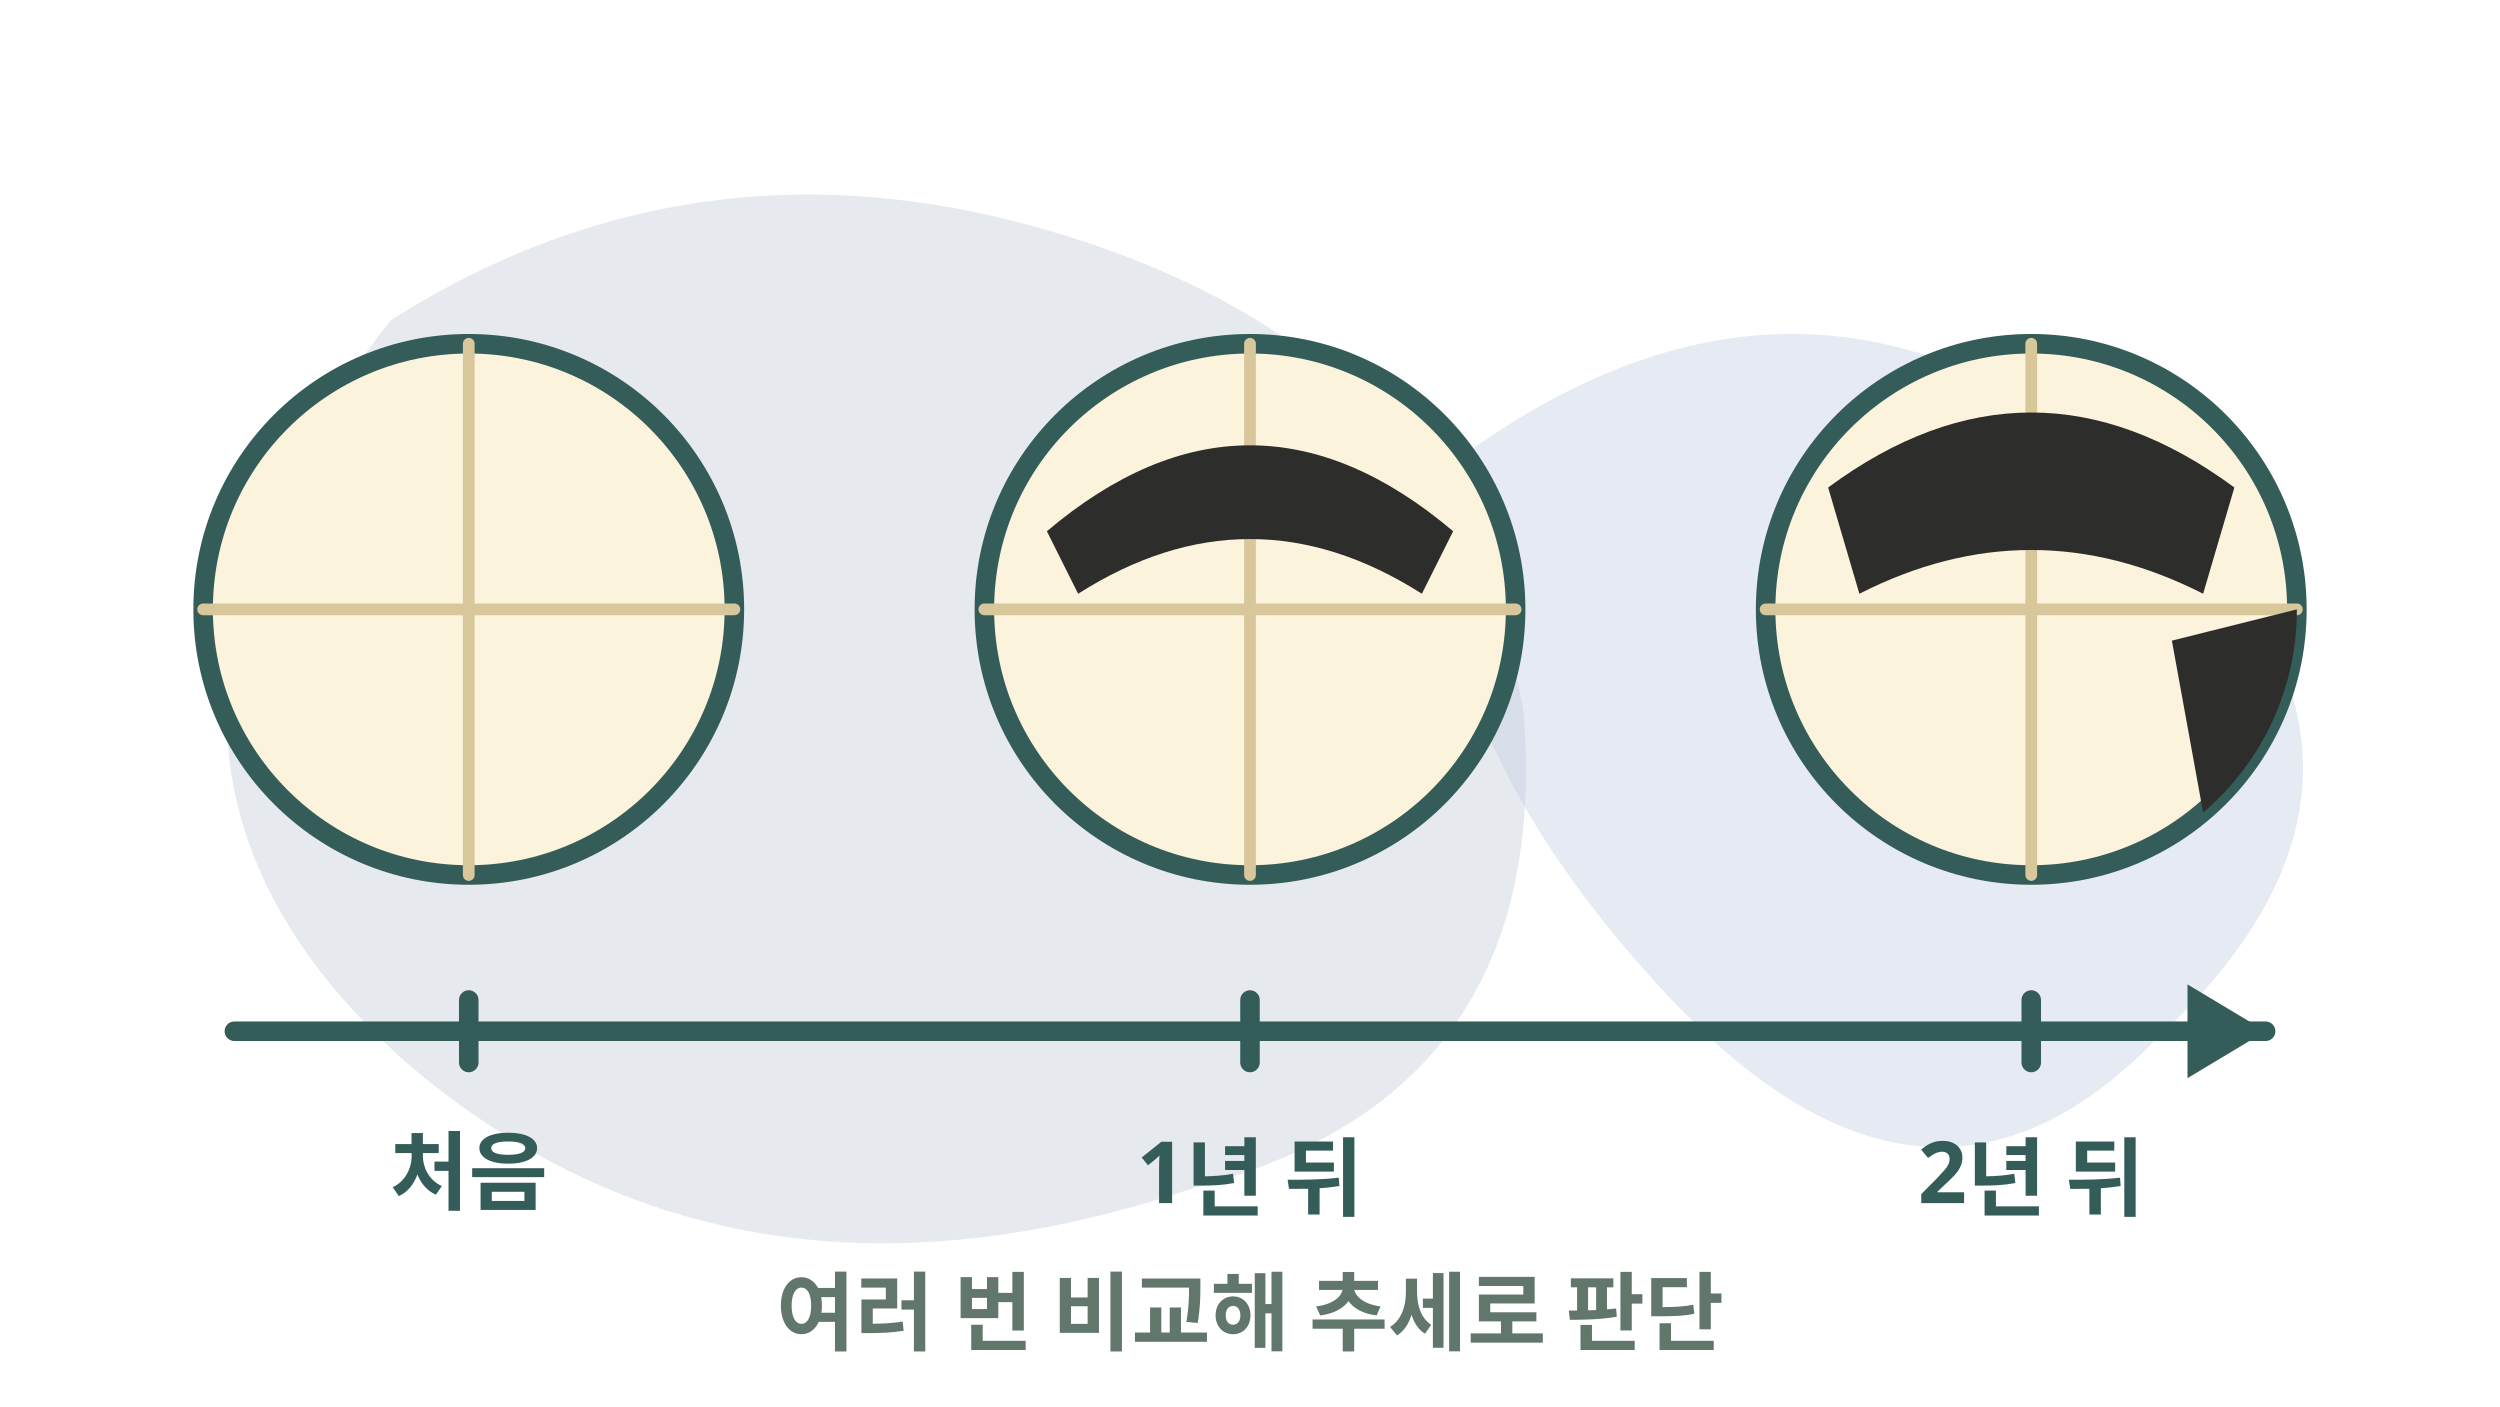
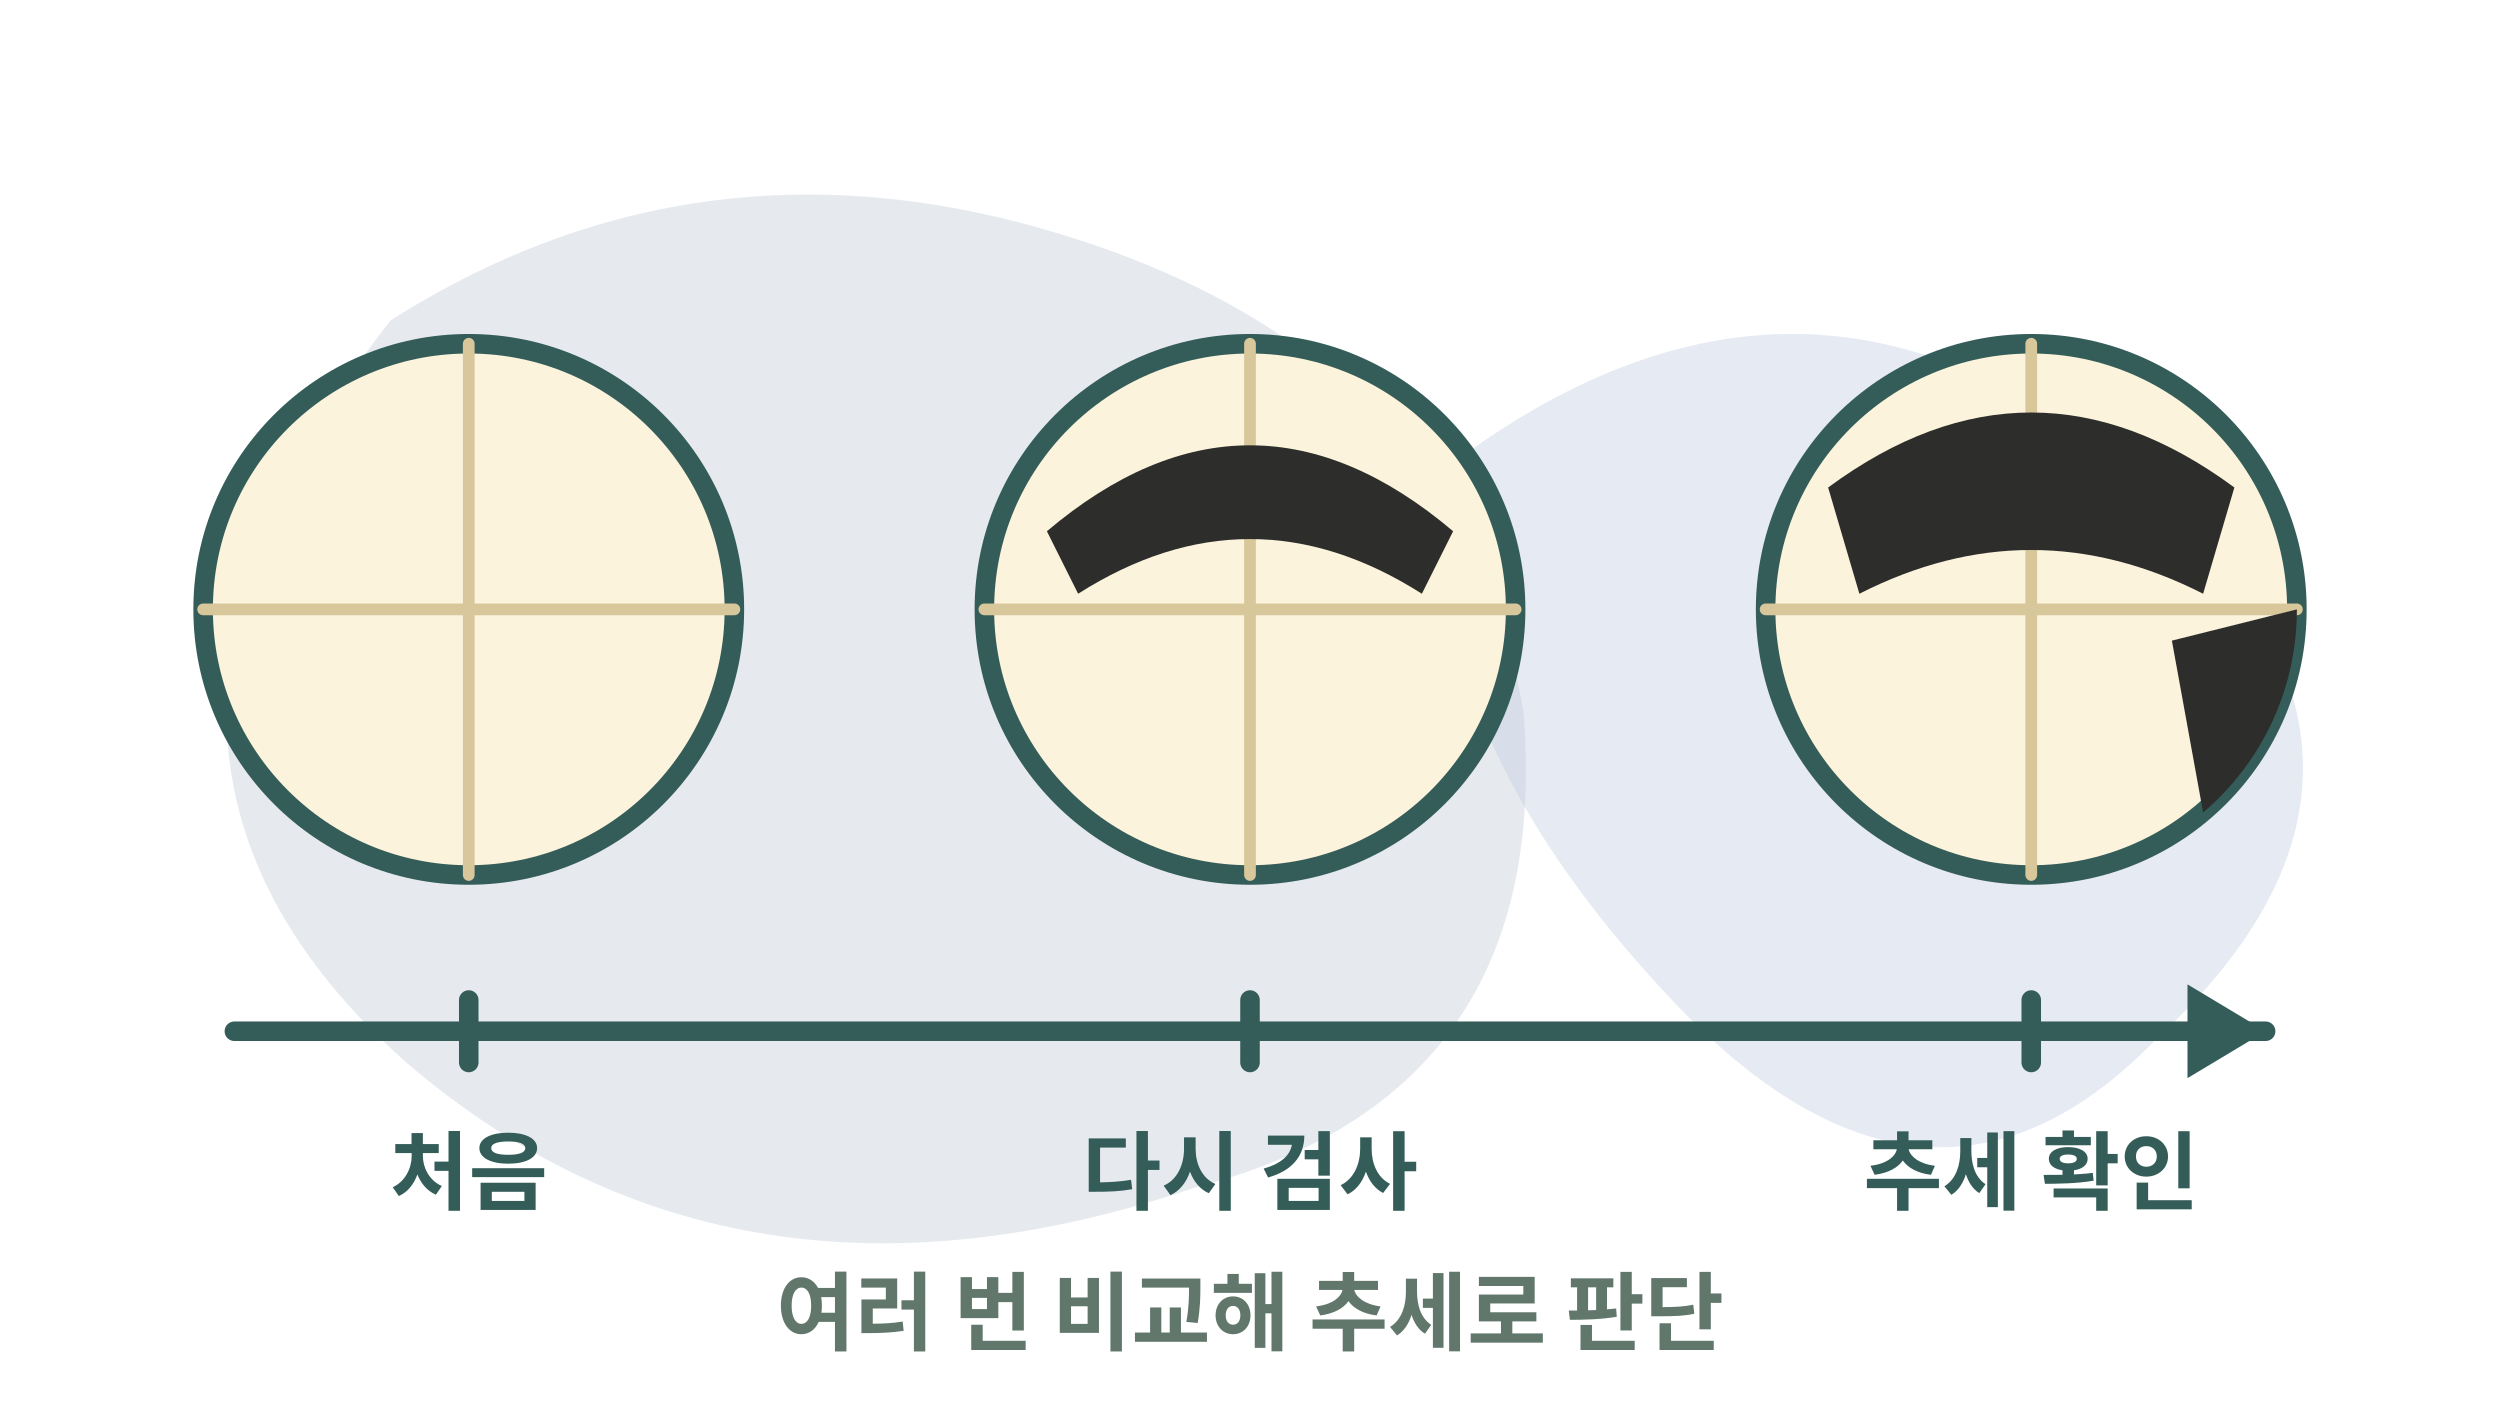
<svg xmlns="http://www.w3.org/2000/svg" viewBox="0 0 320 180" fill="none" stroke-linecap="round" stroke-linejoin="round">
  <path d="M50 41Q91 15 139 31t56 60q4 49-42 61-59 20-101-16Q7 96 50 41Z" fill="#e6eaeF" />
  <path d="M185 60q46-35 88 1t3 72q-29 30-62-5t-29-68Z" fill="#c3cde0" opacity=".42" />
  <g transform="translate(60 78)">
    <circle cx="0" cy="0" r="34" fill="#fbf3dc" stroke="#345d59" stroke-width="2.5" />
    <path d="M-34 0H34M0-34V34" fill="none" stroke="#d8c79a" stroke-width="1.5" />
  </g>
  <g transform="translate(160 78)">
    <circle cx="0" cy="0" r="34" fill="#fbf3dc" stroke="#345d59" stroke-width="2.5" />
    <path d="M-34 0H34M0-34V34" fill="none" stroke="#d8c79a" stroke-width="1.5" />
    <path d="M-26 -10Q0 -32 26 -10L22 -2Q0 -16 -22 -2Z" fill="#2d2d2b" />
  </g>
  <g transform="translate(260 78)">
    <circle cx="0" cy="0" r="34" fill="#fbf3dc" stroke="#345d59" stroke-width="2.5" />
    <path d="M-34 0H34M0-34V34" fill="none" stroke="#d8c79a" stroke-width="1.5" />
    <path d="M-26 -15.6Q0 -34.8 26 -15.6L22 -2Q0 -13.2 -22 -2Z" fill="#2d2d2b" />
    <path d="M18 4L34 0A34 34 0 0 1 22 26Z" fill="#2d2d2b" />
  </g>
  <path d="M30 132H290" fill="none" stroke="#345d59" stroke-width="2.5" />
  <path d="M290 132l-10-6v12Z" fill="#345d59" />
  <path d="M60 128v8M160 128v8M260 128v8" fill="none" stroke="#345d59" stroke-width="2.5" />
  <text x="60" y="154" font-family="'Noto Sans KR','Apple SD Gothic Neo','Malgun Gothic',sans-serif" font-size="11" font-weight="700" fill="#345d59" text-anchor="middle">처음</text>
-   <text x="160" y="154" font-family="'Noto Sans KR','Apple SD Gothic Neo','Malgun Gothic',sans-serif" font-size="11" font-weight="700" fill="#345d59" text-anchor="middle">1년 뒤</text>
-   <text x="260" y="154" font-family="'Noto Sans KR','Apple SD Gothic Neo','Malgun Gothic',sans-serif" font-size="11" font-weight="700" fill="#345d59" text-anchor="middle">2년 뒤</text>
+   <text x="160" y="154" font-family="'Noto Sans KR','Apple SD Gothic Neo','Malgun Gothic',sans-serif" font-size="11" font-weight="700" fill="#345d59" text-anchor="middle">다시 검사</text>
+   <text x="260" y="154" font-family="'Noto Sans KR','Apple SD Gothic Neo','Malgun Gothic',sans-serif" font-size="11" font-weight="700" fill="#345d59" text-anchor="middle">추세 확인</text>
  <text x="160" y="172" font-family="'Noto Sans KR','Apple SD Gothic Neo','Malgun Gothic',sans-serif" font-size="11" font-weight="700" fill="#61776c" text-anchor="middle">여러 번 비교해 추세로 판단</text>
</svg>
